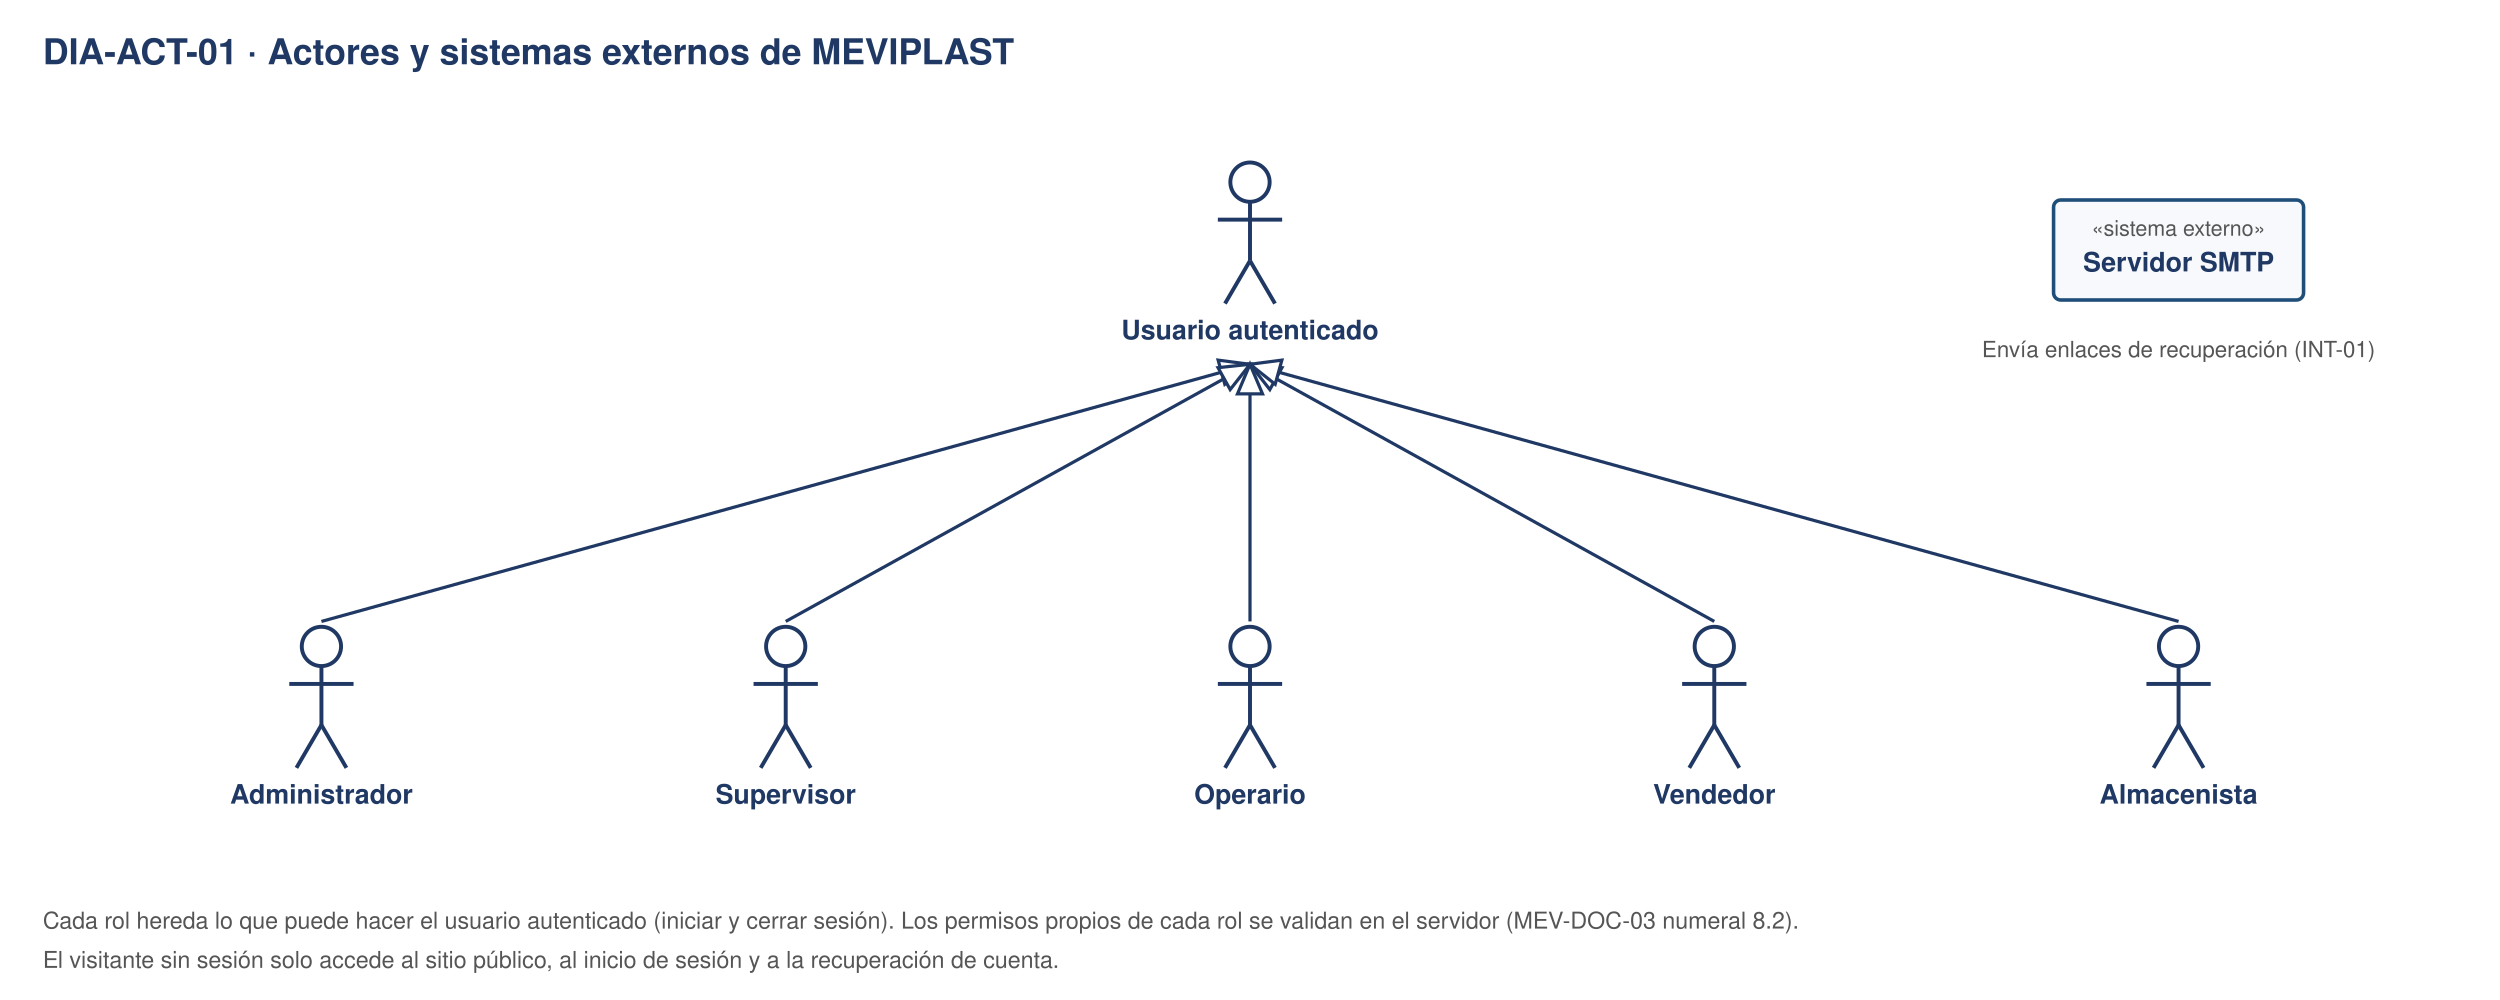
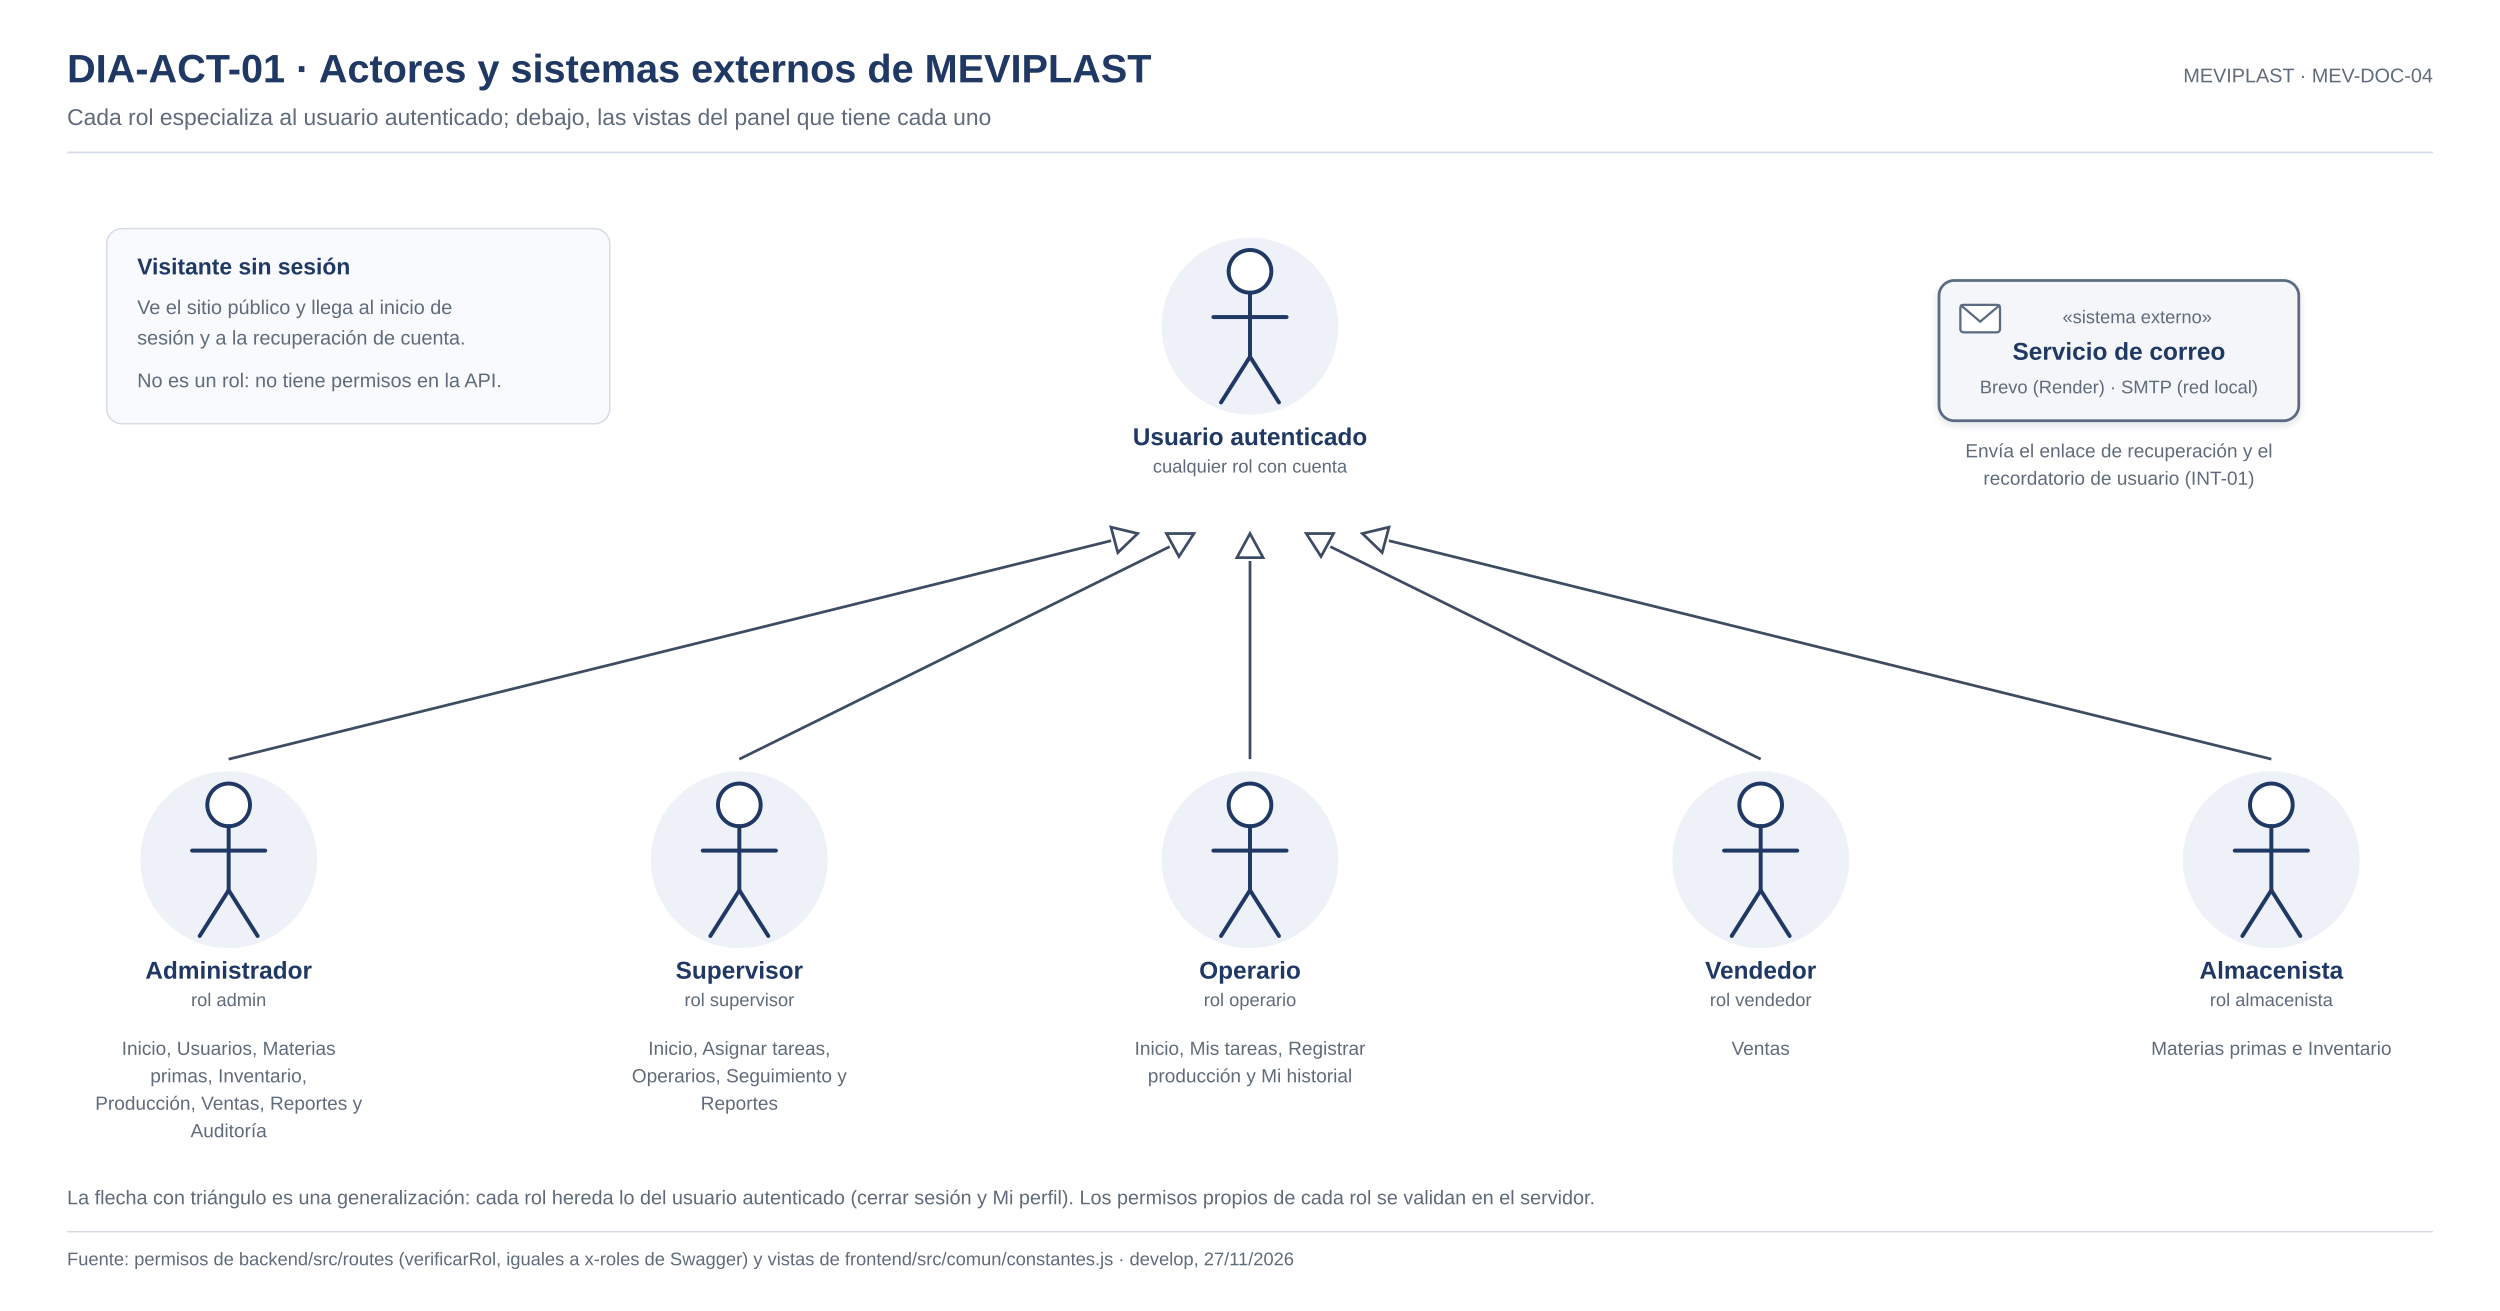
- <svg xmlns="http://www.w3.org/2000/svg" width="1400" height="560" viewBox="0 0 1400 560" font-family="Helvetica, Arial, sans-serif">
-   <rect width="1400" height="560" fill="#fff" />
-   <text x="24" y="36" font-size="20" font-weight="bold" fill="#1F3864">DIA-ACT-01 · Actores y sistemas externos de MEVIPLAST</text>
-   <line x1="180" y1="348" x2="700" y2="204" stroke="#1F3864" stroke-width="1.8" />
-   <polygon points="685.893,215.18 700,204 682.152,201.669" fill="#fff" stroke="#1F3864" stroke-width="1.8" />
-   <line x1="440" y1="348" x2="700" y2="204" stroke="#1F3864" stroke-width="1.8" />
-   <polygon points="688.893,218.164 700,204 682.101,205.901" fill="#fff" stroke="#1F3864" stroke-width="1.8" />
-   <line x1="700" y1="348" x2="700" y2="204" stroke="#1F3864" stroke-width="1.8" />
-   <polygon points="707.01,220.579 700,204 692.99,220.579" fill="#fff" stroke="#1F3864" stroke-width="1.8" />
-   <line x1="960" y1="348" x2="700" y2="204" stroke="#1F3864" stroke-width="1.8" />
-   <polygon points="717.899,205.901 700,204 711.107,218.164" fill="#fff" stroke="#1F3864" stroke-width="1.8" />
-   <line x1="1220" y1="348" x2="700" y2="204" stroke="#1F3864" stroke-width="1.8" />
-   <polygon points="717.848,201.669 700,204 714.107,215.18" fill="#fff" stroke="#1F3864" stroke-width="1.8" />
-   <circle cx="700" cy="102" r="11" fill="#fff" stroke="#1F3864" stroke-width="2.2" />
-   <line x1="700" y1="113" x2="700" y2="146" stroke="#1F3864" stroke-width="2.2" />
-   <line x1="682" y1="123" x2="718" y2="123" stroke="#1F3864" stroke-width="2.2" />
-   <line x1="700" y1="146" x2="686" y2="170" stroke="#1F3864" stroke-width="2.2" />
-   <line x1="700" y1="146" x2="714" y2="170" stroke="#1F3864" stroke-width="2.2" />
-   <text x="700" y="190" font-size="15" font-weight="bold" text-anchor="middle" fill="#1F3864">Usuario autenticado</text>
-   <circle cx="180" cy="362" r="11" fill="#fff" stroke="#1F3864" stroke-width="2.2" />
-   <line x1="180" y1="373" x2="180" y2="406" stroke="#1F3864" stroke-width="2.2" />
-   <line x1="162" y1="383" x2="198" y2="383" stroke="#1F3864" stroke-width="2.2" />
-   <line x1="180" y1="406" x2="166" y2="430" stroke="#1F3864" stroke-width="2.2" />
-   <line x1="180" y1="406" x2="194" y2="430" stroke="#1F3864" stroke-width="2.2" />
-   <text x="180" y="450" font-size="15" font-weight="bold" text-anchor="middle" fill="#1F3864">Administrador</text>
-   <circle cx="440" cy="362" r="11" fill="#fff" stroke="#1F3864" stroke-width="2.2" />
-   <line x1="440" y1="373" x2="440" y2="406" stroke="#1F3864" stroke-width="2.2" />
-   <line x1="422" y1="383" x2="458" y2="383" stroke="#1F3864" stroke-width="2.2" />
-   <line x1="440" y1="406" x2="426" y2="430" stroke="#1F3864" stroke-width="2.2" />
-   <line x1="440" y1="406" x2="454" y2="430" stroke="#1F3864" stroke-width="2.2" />
-   <text x="440" y="450" font-size="15" font-weight="bold" text-anchor="middle" fill="#1F3864">Supervisor</text>
-   <circle cx="700" cy="362" r="11" fill="#fff" stroke="#1F3864" stroke-width="2.2" />
-   <line x1="700" y1="373" x2="700" y2="406" stroke="#1F3864" stroke-width="2.2" />
-   <line x1="682" y1="383" x2="718" y2="383" stroke="#1F3864" stroke-width="2.2" />
-   <line x1="700" y1="406" x2="686" y2="430" stroke="#1F3864" stroke-width="2.2" />
-   <line x1="700" y1="406" x2="714" y2="430" stroke="#1F3864" stroke-width="2.2" />
-   <text x="700" y="450" font-size="15" font-weight="bold" text-anchor="middle" fill="#1F3864">Operario</text>
-   <circle cx="960" cy="362" r="11" fill="#fff" stroke="#1F3864" stroke-width="2.2" />
-   <line x1="960" y1="373" x2="960" y2="406" stroke="#1F3864" stroke-width="2.2" />
-   <line x1="942" y1="383" x2="978" y2="383" stroke="#1F3864" stroke-width="2.2" />
-   <line x1="960" y1="406" x2="946" y2="430" stroke="#1F3864" stroke-width="2.2" />
-   <line x1="960" y1="406" x2="974" y2="430" stroke="#1F3864" stroke-width="2.2" />
-   <text x="960" y="450" font-size="15" font-weight="bold" text-anchor="middle" fill="#1F3864">Vendedor</text>
-   <circle cx="1220" cy="362" r="11" fill="#fff" stroke="#1F3864" stroke-width="2.2" />
-   <line x1="1220" y1="373" x2="1220" y2="406" stroke="#1F3864" stroke-width="2.2" />
-   <line x1="1202" y1="383" x2="1238" y2="383" stroke="#1F3864" stroke-width="2.2" />
-   <line x1="1220" y1="406" x2="1206" y2="430" stroke="#1F3864" stroke-width="2.2" />
-   <line x1="1220" y1="406" x2="1234" y2="430" stroke="#1F3864" stroke-width="2.2" />
-   <text x="1220" y="450" font-size="15" font-weight="bold" text-anchor="middle" fill="#1F3864">Almacenista</text>
-   <rect x="1150" y="112" width="140" height="56" rx="4" fill="#F7F9FC" stroke="#1F4E79" stroke-width="2" />
-   <text x="1220" y="132" font-size="12" text-anchor="middle" fill="#555">«sistema externo»</text>
-   <text x="1220" y="152" font-size="15" font-weight="bold" text-anchor="middle" fill="#1F3864">Servidor SMTP</text>
-   <text x="1220" y="200" font-size="12.5" text-anchor="middle" fill="#555">Envía enlaces de recuperación (INT-01)</text>
-   <text x="24" y="520" font-size="13" fill="#555">Cada rol hereda lo que puede hacer el usuario autenticado (iniciar y cerrar sesión). Los permisos propios de cada rol se validan en el servidor (MEV-DOC-03 numeral 8.2).</text>
-   <text x="24" y="542" font-size="13" fill="#555">El visitante sin sesión solo accede al sitio público, al inicio de sesión y a la recuperación de cuenta.</text>
+ <svg xmlns="http://www.w3.org/2000/svg" width="1640" height="860" viewBox="0 0 1640 860" font-family="Segoe UI, Arial, Helvetica, sans-serif">
+   <defs>
+     <filter id="sombra" x="-10%" y="-20%" width="120%" height="150%">
+       <feDropShadow dx="0" dy="2" stdDeviation="2.4" flood-color="#1B2A41" flood-opacity="0.13" />
+     </filter>
+   </defs>
+   <rect width="1640" height="860" fill="#ffffff" />
+   <text x="44" y="54" font-size="26" font-weight="700" fill="#1F3864" text-anchor="start">DIA-ACT-01 · Actores y sistemas externos de MEVIPLAST</text>
+   <text x="44" y="82" font-size="15" font-weight="400" fill="#5F6B7A" text-anchor="start">Cada rol especializa al usuario autenticado; debajo, las vistas del panel que tiene cada uno</text>
+   <text x="1596" y="54" font-size="13" font-weight="400" fill="#5F6B7A" text-anchor="end">MEVIPLAST · MEV-DOC-04</text>
+   <line x1="44" y1="100" x2="1596" y2="100" stroke="#D5DCE6" stroke-width="1.2" />
+   <circle cx="820" cy="214" r="58" fill="#EEF2F8" />
+   <circle cx="820" cy="178" r="14" fill="#fff" stroke="#1F3864" stroke-width="2.6" />
+   <line x1="820" y1="192" x2="820" y2="234" stroke="#1F3864" stroke-width="2.6" stroke-linecap="round" />
+   <line x1="796" y1="208" x2="844" y2="208" stroke="#1F3864" stroke-width="2.6" stroke-linecap="round" />
+   <polyline points="801,264 820,234 839,264" fill="none" stroke="#1F3864" stroke-width="2.6" stroke-linecap="round" stroke-linejoin="round" />
+   <text x="820" y="292" font-size="16" font-weight="700" fill="#1F3864" text-anchor="middle">Usuario autenticado</text>
+   <text x="820" y="310" font-size="12" font-weight="400" fill="#5F6B7A" text-anchor="middle">cualquier rol con cuenta</text>
+   <line x1="150" y1="498" x2="728.9" y2="354.7" stroke="#3E4C63" stroke-width="1.8" />
+   <polygon points="746.3,350 733.3,362.5 728.8,345.8" fill="#fff" stroke="#3E4C63" stroke-width="1.8" />
+   <circle cx="150" cy="564" r="58" fill="#EEF2F8" />
+   <circle cx="150" cy="528" r="14" fill="#fff" stroke="#1F3864" stroke-width="2.6" />
+   <line x1="150" y1="542" x2="150" y2="584" stroke="#1F3864" stroke-width="2.6" stroke-linecap="round" />
+   <line x1="126" y1="558" x2="174" y2="558" stroke="#1F3864" stroke-width="2.6" stroke-linecap="round" />
+   <polyline points="131,614 150,584 169,614" fill="none" stroke="#1F3864" stroke-width="2.6" stroke-linecap="round" stroke-linejoin="round" />
+   <text x="150" y="642" font-size="16" font-weight="700" fill="#1F3864" text-anchor="middle">Administrador</text>
+   <text x="150" y="660" font-size="12" font-weight="400" fill="#5F6B7A" text-anchor="middle">rol admin</text>
+   <text x="150" y="692" font-size="12.5" font-weight="400" fill="#5F6B7A" text-anchor="middle">Inicio, Usuarios, Materias</text>
+   <text x="150" y="710" font-size="12.5" font-weight="400" fill="#5F6B7A" text-anchor="middle">primas, Inventario,</text>
+   <text x="150" y="728" font-size="12.5" font-weight="400" fill="#5F6B7A" text-anchor="middle">Producción, Ventas, Reportes y</text>
+   <text x="150" y="746" font-size="12.5" font-weight="400" fill="#5F6B7A" text-anchor="middle">Auditoría</text>
+   <line x1="485" y1="498" x2="767.3" y2="358.6" stroke="#3E4C63" stroke-width="1.8" />
+   <polygon points="783.2,350 773.4,365.1 765.2,350" fill="#fff" stroke="#3E4C63" stroke-width="1.8" />
+   <circle cx="485" cy="564" r="58" fill="#EEF2F8" />
+   <circle cx="485" cy="528" r="14" fill="#fff" stroke="#1F3864" stroke-width="2.6" />
+   <line x1="485" y1="542" x2="485" y2="584" stroke="#1F3864" stroke-width="2.6" stroke-linecap="round" />
+   <line x1="461" y1="558" x2="509" y2="558" stroke="#1F3864" stroke-width="2.6" stroke-linecap="round" />
+   <polyline points="466,614 485,584 504,614" fill="none" stroke="#1F3864" stroke-width="2.6" stroke-linecap="round" stroke-linejoin="round" />
+   <text x="485" y="642" font-size="16" font-weight="700" fill="#1F3864" text-anchor="middle">Supervisor</text>
+   <text x="485" y="660" font-size="12" font-weight="400" fill="#5F6B7A" text-anchor="middle">rol supervisor</text>
+   <text x="485" y="692" font-size="12.5" font-weight="400" fill="#5F6B7A" text-anchor="middle">Inicio, Asignar tareas,</text>
+   <text x="485" y="710" font-size="12.5" font-weight="400" fill="#5F6B7A" text-anchor="middle">Operarios, Seguimiento y</text>
+   <text x="485" y="728" font-size="12.5" font-weight="400" fill="#5F6B7A" text-anchor="middle">Reportes</text>
+   <line x1="820" y1="498" x2="820" y2="368" stroke="#3E4C63" stroke-width="1.8" />
+   <polygon points="820,350 828.6,365.8 811.4,365.8" fill="#fff" stroke="#3E4C63" stroke-width="1.8" />
+   <circle cx="820" cy="564" r="58" fill="#EEF2F8" />
+   <circle cx="820" cy="528" r="14" fill="#fff" stroke="#1F3864" stroke-width="2.6" />
+   <line x1="820" y1="542" x2="820" y2="584" stroke="#1F3864" stroke-width="2.6" stroke-linecap="round" />
+   <line x1="796" y1="558" x2="844" y2="558" stroke="#1F3864" stroke-width="2.6" stroke-linecap="round" />
+   <polyline points="801,614 820,584 839,614" fill="none" stroke="#1F3864" stroke-width="2.6" stroke-linecap="round" stroke-linejoin="round" />
+   <text x="820" y="642" font-size="16" font-weight="700" fill="#1F3864" text-anchor="middle">Operario</text>
+   <text x="820" y="660" font-size="12" font-weight="400" fill="#5F6B7A" text-anchor="middle">rol operario</text>
+   <text x="820" y="692" font-size="12.5" font-weight="400" fill="#5F6B7A" text-anchor="middle">Inicio, Mis tareas, Registrar</text>
+   <text x="820" y="710" font-size="12.5" font-weight="400" fill="#5F6B7A" text-anchor="middle">producción y Mi historial</text>
+   <line x1="1155" y1="498" x2="872.7" y2="358.6" stroke="#3E4C63" stroke-width="1.8" />
+   <polygon points="856.9,350 874.8,350 866.6,365.1" fill="#fff" stroke="#3E4C63" stroke-width="1.8" />
+   <circle cx="1155" cy="564" r="58" fill="#EEF2F8" />
+   <circle cx="1155" cy="528" r="14" fill="#fff" stroke="#1F3864" stroke-width="2.6" />
+   <line x1="1155" y1="542" x2="1155" y2="584" stroke="#1F3864" stroke-width="2.6" stroke-linecap="round" />
+   <line x1="1131" y1="558" x2="1179" y2="558" stroke="#1F3864" stroke-width="2.6" stroke-linecap="round" />
+   <polyline points="1136,614 1155,584 1174,614" fill="none" stroke="#1F3864" stroke-width="2.6" stroke-linecap="round" stroke-linejoin="round" />
+   <text x="1155" y="642" font-size="16" font-weight="700" fill="#1F3864" text-anchor="middle">Vendedor</text>
+   <text x="1155" y="660" font-size="12" font-weight="400" fill="#5F6B7A" text-anchor="middle">rol vendedor</text>
+   <text x="1155" y="692" font-size="12.5" font-weight="400" fill="#5F6B7A" text-anchor="middle">Ventas</text>
+   <line x1="1490" y1="498" x2="911.1" y2="354.7" stroke="#3E4C63" stroke-width="1.8" />
+   <polygon points="893.7,350 911.2,345.8 906.7,362.5" fill="#fff" stroke="#3E4C63" stroke-width="1.8" />
+   <circle cx="1490" cy="564" r="58" fill="#EEF2F8" />
+   <circle cx="1490" cy="528" r="14" fill="#fff" stroke="#1F3864" stroke-width="2.6" />
+   <line x1="1490" y1="542" x2="1490" y2="584" stroke="#1F3864" stroke-width="2.6" stroke-linecap="round" />
+   <line x1="1466" y1="558" x2="1514" y2="558" stroke="#1F3864" stroke-width="2.6" stroke-linecap="round" />
+   <polyline points="1471,614 1490,584 1509,614" fill="none" stroke="#1F3864" stroke-width="2.6" stroke-linecap="round" stroke-linejoin="round" />
+   <text x="1490" y="642" font-size="16" font-weight="700" fill="#1F3864" text-anchor="middle">Almacenista</text>
+   <text x="1490" y="660" font-size="12" font-weight="400" fill="#5F6B7A" text-anchor="middle">rol almacenista</text>
+   <text x="1490" y="692" font-size="12.5" font-weight="400" fill="#5F6B7A" text-anchor="middle">Materias primas e Inventario</text>
+   <g filter="url(#sombra)">
+     <rect x="1272" y="184" width="236" height="92" rx="10" fill="#F4F6F9" stroke="#5B6B82" stroke-width="1.8" />
+   </g>
+   <rect x="1286" y="200" width="26" height="18" rx="2" fill="#fff" stroke="#5B6B82" stroke-width="1.5" />
+   <polyline points="1286,200 1299,211 1312,200" fill="none" stroke="#5B6B82" stroke-width="1.5" />
+   <text x="1402" y="212" font-size="12" font-weight="400" fill="#5F6B7A" text-anchor="middle">«sistema externo»</text>
+   <text x="1390" y="236" font-size="16" font-weight="700" fill="#1F3864" text-anchor="middle">Servicio de correo</text>
+   <text x="1390" y="258" font-size="12" font-weight="400" fill="#5F6B7A" text-anchor="middle">Brevo (Render) · SMTP (red local)</text>
+   <text x="1390" y="300" font-size="12.5" font-weight="400" fill="#5F6B7A" text-anchor="middle">Envía el enlace de recuperación y el</text>
+   <text x="1390" y="318" font-size="12.5" font-weight="400" fill="#5F6B7A" text-anchor="middle">recordatorio de usuario (INT-01)</text>
+   <rect x="70" y="150" width="330" height="128" rx="10" fill="#F8FAFD" stroke="#D5DCE6" />
+   <text x="90" y="180" font-size="15" font-weight="700" fill="#1F3864" text-anchor="start">Visitante sin sesión</text>
+   <text x="90" y="206" font-size="13" font-weight="400" fill="#5F6B7A" text-anchor="start">Ve el sitio público y llega al inicio de</text>
+   <text x="90" y="226" font-size="13" font-weight="400" fill="#5F6B7A" text-anchor="start">sesión y a la recuperación de cuenta.</text>
+   <text x="90" y="254" font-size="13" font-weight="400" fill="#5F6B7A" text-anchor="start">No es un rol: no tiene permisos en la API.</text>
+   <text x="44" y="790" font-size="13" font-weight="400" fill="#5F6B7A" text-anchor="start">La flecha con triángulo es una generalización: cada rol hereda lo del usuario autenticado (cerrar sesión y Mi perfil). Los permisos propios de cada rol se validan en el servidor.</text>
+   <line x1="44" y1="808" x2="1596" y2="808" stroke="#D5DCE6" stroke-width="1" />
+   <text x="44" y="830" font-size="12" font-weight="400" fill="#5F6B7A" text-anchor="start">Fuente: permisos de backend/src/routes (verificarRol, iguales a x-roles de Swagger) y vistas de frontend/src/comun/constantes.js · develop, 27/11/2026</text>
</svg>
